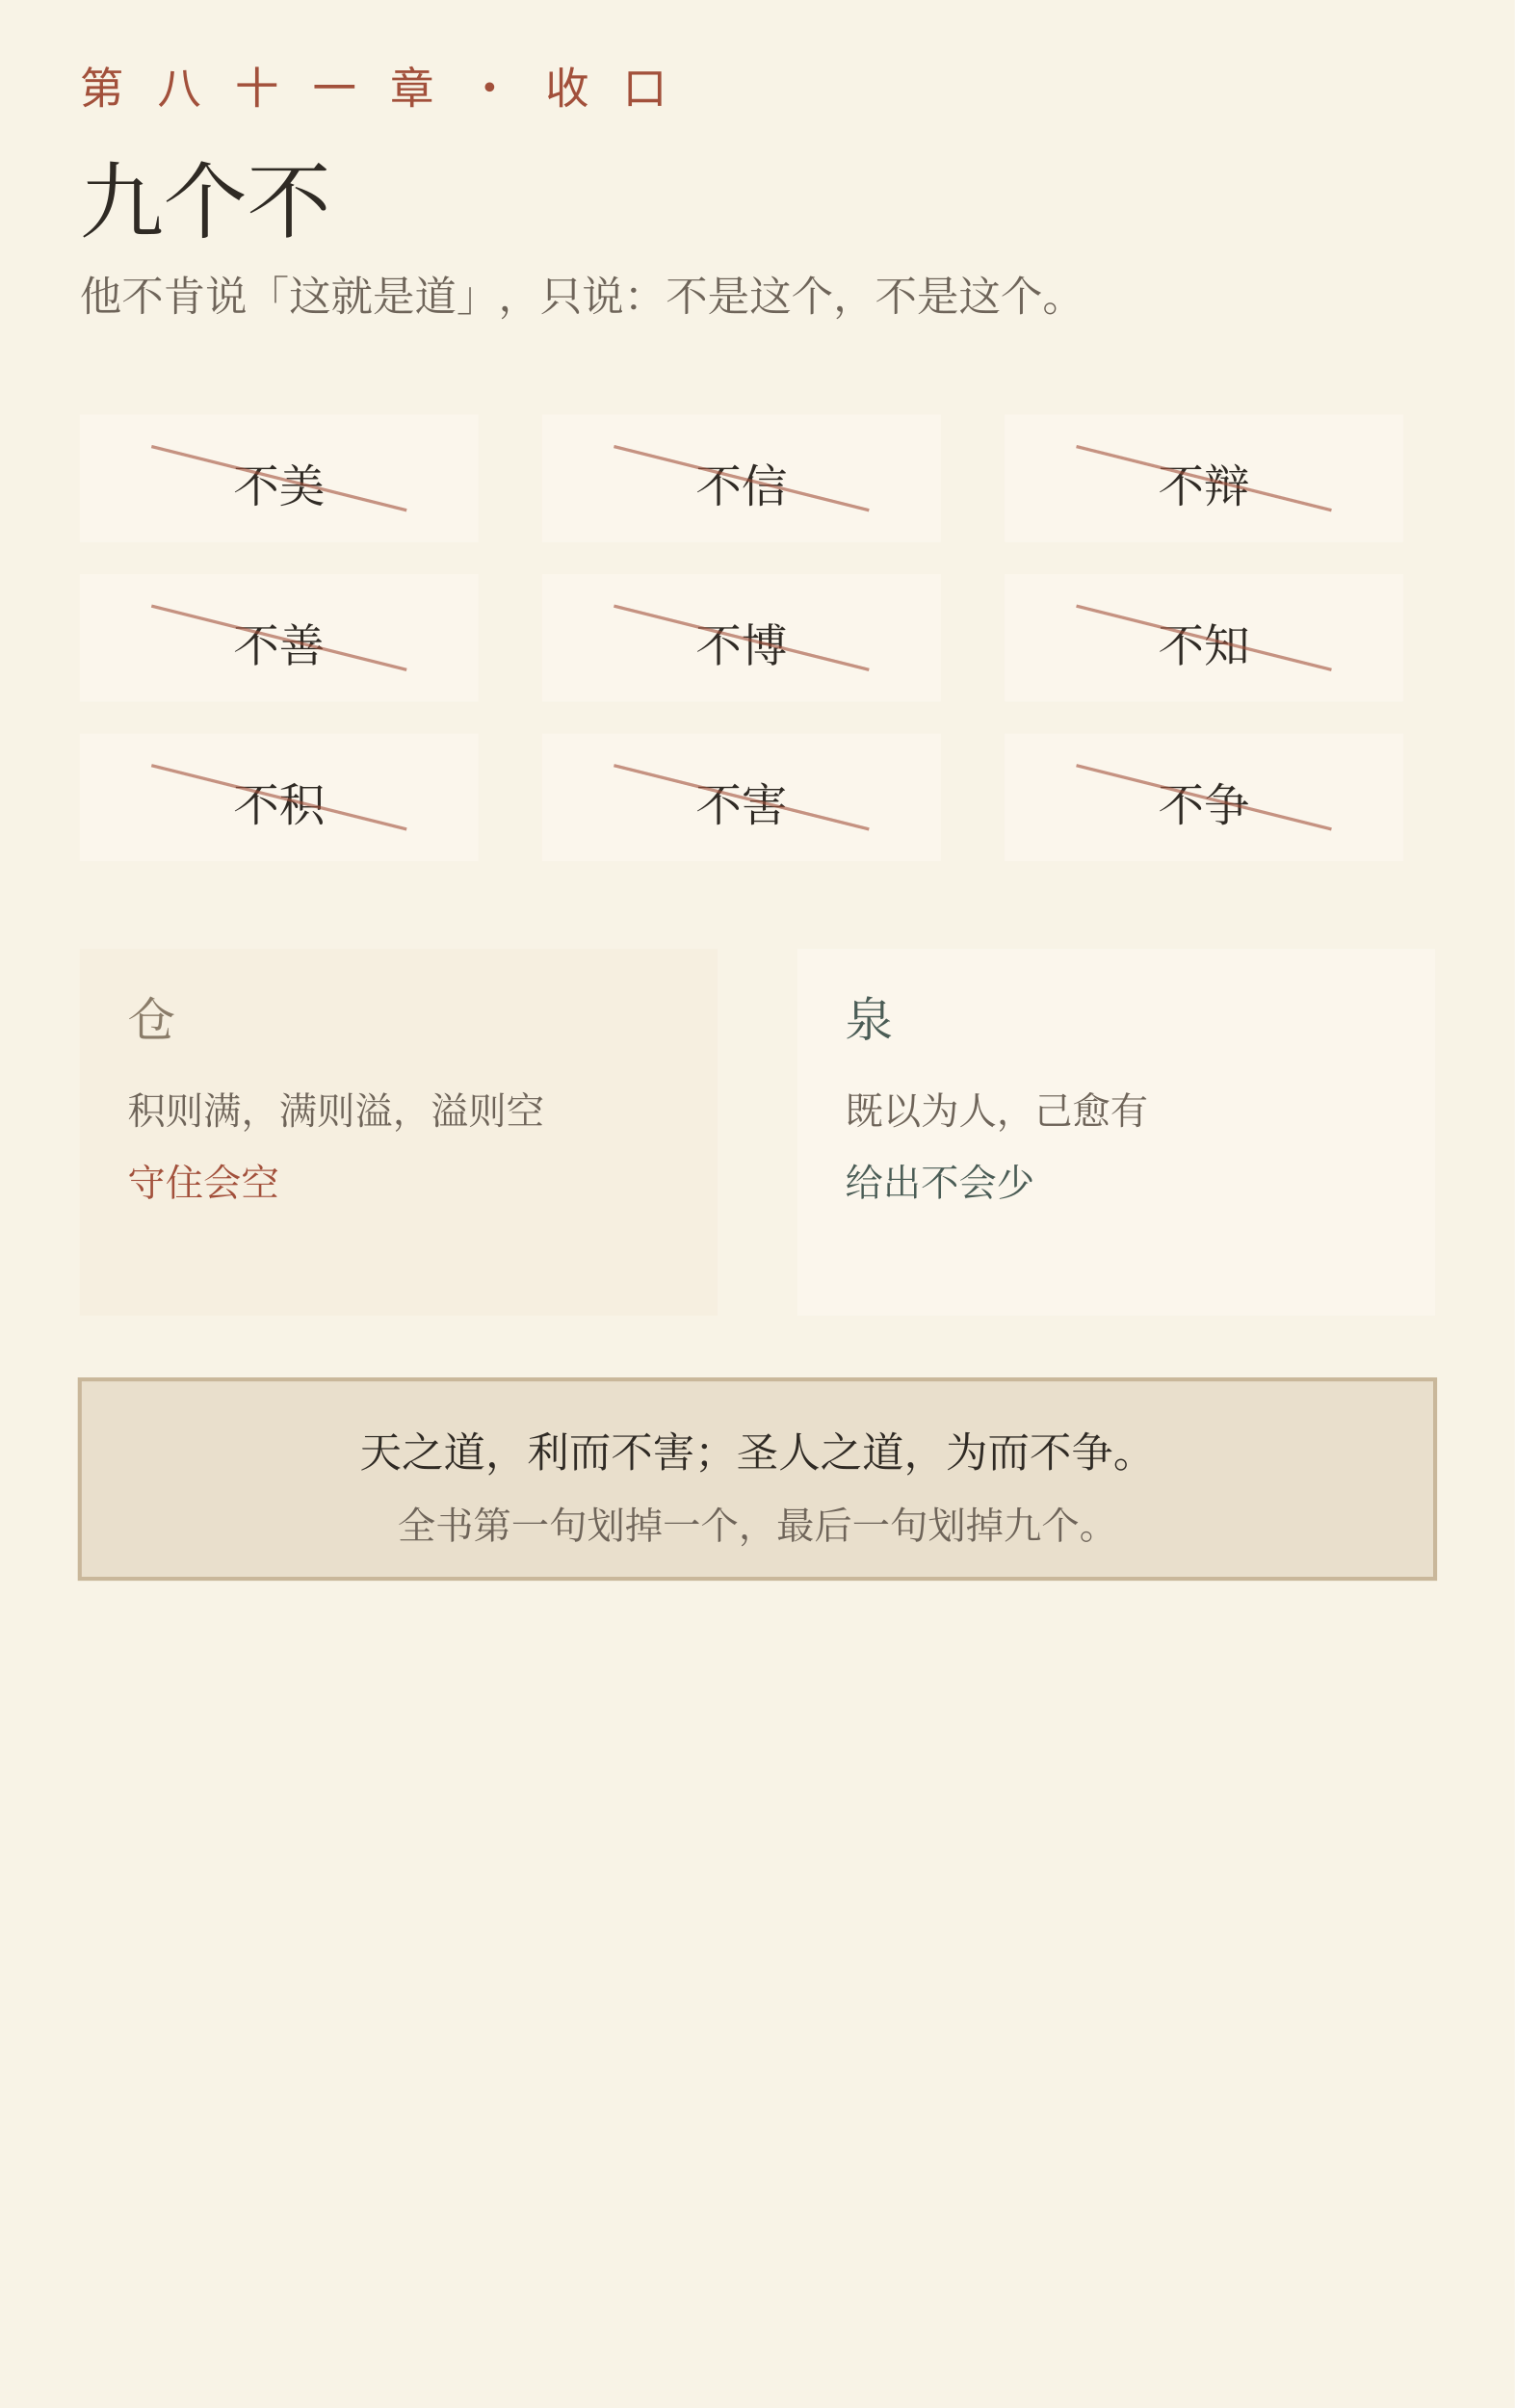
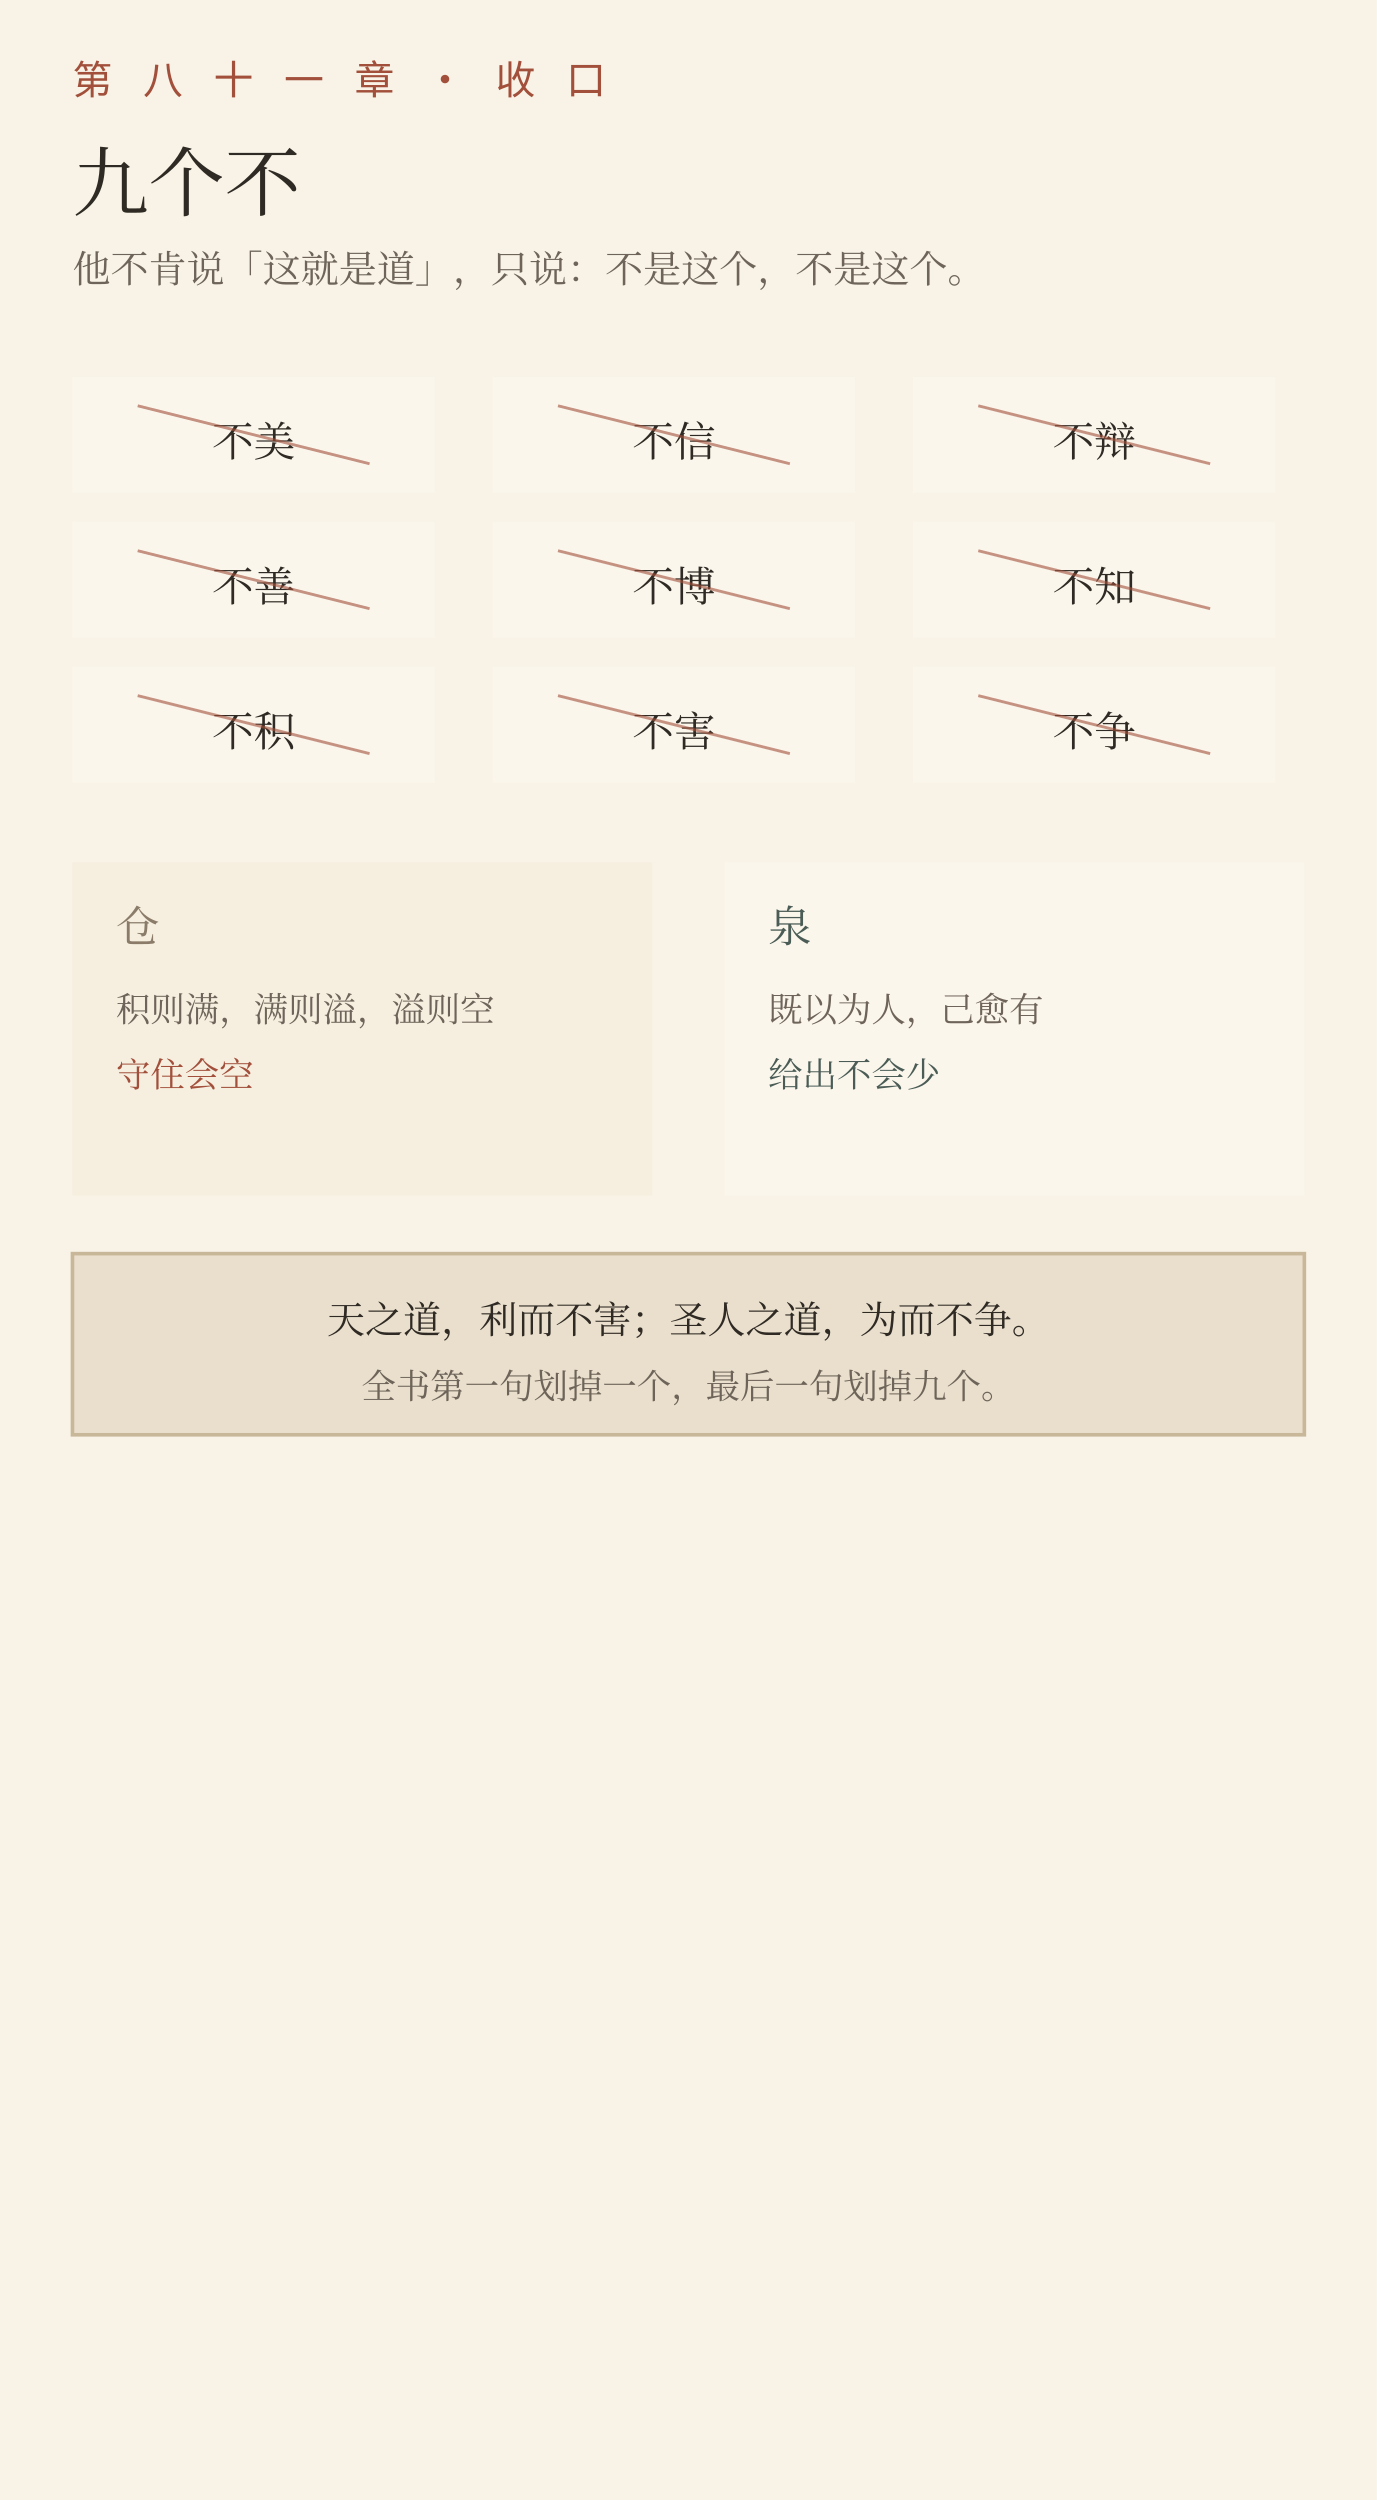
- <svg xmlns="http://www.w3.org/2000/svg" viewBox="0 0 380 604" role="img" aria-label="九个不：全书收口的方式是划掉" font-family="'Noto Serif CJK SC','Noto Serif SC','Songti SC',serif">
+ <svg xmlns="http://www.w3.org/2000/svg" viewBox="0 0 380 690" role="img" aria-label="九个不：全书收口的方式是划掉" font-family="'Noto Serif CJK SC','Noto Serif SC','Songti SC',serif">
  <defs>
    <marker id="arr" viewBox="0 0 10 10" refX="9" refY="5" markerWidth="6" markerHeight="6" orient="auto">
      <path d="M0 0 L10 5 L0 10 z" fill="#6E6459" />
    </marker>
    <marker id="arr2" viewBox="0 0 10 10" refX="9" refY="5" markerWidth="6" markerHeight="6" orient="auto">
      <path d="M0 0 L10 5 L0 10 z" fill="#4A5C55" />
    </marker>
    <marker id="arrL" viewBox="0 0 10 10" refX="1" refY="5" markerWidth="6" markerHeight="6" orient="auto">
      <path d="M10 0 L0 5 L10 10 z" fill="#4A5C55" />
    </marker>
    <marker id="arrS" viewBox="0 0 10 10" refX="9" refY="5" markerWidth="6" markerHeight="6" orient="auto">
      <path d="M0 0 L10 5 L0 10 z" fill="#A2503B" />
    </marker>
  </defs>
-   <rect x="0" y="0" width="380" height="604" fill="#F8F3E6" />
+   <rect x="0" y="0" width="380" height="690" fill="#F8F3E6" />
  <text x="20" y="26" font-size="11" fill="#A2503B" font-family="'Noto Sans CJK SC','Noto Sans SC',sans-serif" letter-spacing="3">第 八 十 一 章 · 收 口</text>
  <text x="20" y="58" font-size="21" fill="#2F2A24">九个不</text>
  <text x="20" y="78" font-size="10.5" fill="#6E6459">他不肯说「这就是道」，只说：不是这个，不是这个。</text>
  <rect x="20" y="104" width="100" height="32" fill="#FBF6EC" stroke="{LINE2}" stroke-width="1.0" />
  <text x="70" y="126" font-size="11.5" fill="#2F2A24" text-anchor="middle">不美</text>
  <line x1="38" y1="112" x2="102" y2="128" stroke="#A2503B" stroke-width="0.8" opacity="0.6" />
  <rect x="136" y="104" width="100" height="32" fill="#FBF6EC" stroke="{LINE2}" stroke-width="1.0" />
  <text x="186" y="126" font-size="11.5" fill="#2F2A24" text-anchor="middle">不信</text>
  <line x1="154" y1="112" x2="218" y2="128" stroke="#A2503B" stroke-width="0.8" opacity="0.6" />
  <rect x="252" y="104" width="100" height="32" fill="#FBF6EC" stroke="{LINE2}" stroke-width="1.0" />
  <text x="302" y="126" font-size="11.5" fill="#2F2A24" text-anchor="middle">不辩</text>
  <line x1="270" y1="112" x2="334" y2="128" stroke="#A2503B" stroke-width="0.8" opacity="0.6" />
  <rect x="20" y="144" width="100" height="32" fill="#FBF6EC" stroke="{LINE2}" stroke-width="1.0" />
  <text x="70" y="166" font-size="11.5" fill="#2F2A24" text-anchor="middle">不善</text>
  <line x1="38" y1="152" x2="102" y2="168" stroke="#A2503B" stroke-width="0.8" opacity="0.6" />
  <rect x="136" y="144" width="100" height="32" fill="#FBF6EC" stroke="{LINE2}" stroke-width="1.0" />
  <text x="186" y="166" font-size="11.5" fill="#2F2A24" text-anchor="middle">不博</text>
  <line x1="154" y1="152" x2="218" y2="168" stroke="#A2503B" stroke-width="0.8" opacity="0.6" />
  <rect x="252" y="144" width="100" height="32" fill="#FBF6EC" stroke="{LINE2}" stroke-width="1.0" />
  <text x="302" y="166" font-size="11.5" fill="#2F2A24" text-anchor="middle">不知</text>
  <line x1="270" y1="152" x2="334" y2="168" stroke="#A2503B" stroke-width="0.8" opacity="0.6" />
  <rect x="20" y="184" width="100" height="32" fill="#FBF6EC" stroke="{LINE2}" stroke-width="1.0" />
  <text x="70" y="206" font-size="11.5" fill="#2F2A24" text-anchor="middle">不积</text>
  <line x1="38" y1="192" x2="102" y2="208" stroke="#A2503B" stroke-width="0.8" opacity="0.6" />
  <rect x="136" y="184" width="100" height="32" fill="#FBF6EC" stroke="{LINE2}" stroke-width="1.0" />
  <text x="186" y="206" font-size="11.5" fill="#2F2A24" text-anchor="middle">不害</text>
  <line x1="154" y1="192" x2="218" y2="208" stroke="#A2503B" stroke-width="0.8" opacity="0.6" />
  <rect x="252" y="184" width="100" height="32" fill="#FBF6EC" stroke="{LINE2}" stroke-width="1.0" />
  <text x="302" y="206" font-size="11.5" fill="#2F2A24" text-anchor="middle">不争</text>
  <line x1="270" y1="192" x2="334" y2="208" stroke="#A2503B" stroke-width="0.8" opacity="0.6" />
  <rect x="20" y="238" width="160" height="92" fill="#F6EFE0" stroke="{LINE2}" stroke-width="1.0" />
  <rect x="200" y="238" width="160" height="92" fill="#FBF6EC" stroke="{LINE2}" stroke-width="1.0" />
  <text x="32" y="260" font-size="12" fill="#8A7C69">仓</text>
  <text x="32" y="282" font-size="9.5" fill="#6E6459">积则满，满则溢，溢则空</text>
  <text x="32" y="300" font-size="9.5" fill="#A2503B">守住会空</text>
  <text x="212" y="260" font-size="12" fill="#4A5C55">泉</text>
  <text x="212" y="282" font-size="9.5" fill="#6E6459">既以为人，己愈有</text>
  <text x="212" y="300" font-size="9.5" fill="#4A5C55">给出不会少</text>
  <rect x="20" y="346" width="340" height="50" fill="#E9DFCC" stroke="#C9B79A" stroke-width="1.0" />
  <text x="190" y="368" font-size="10.5" fill="#2F2A24" text-anchor="middle">天之道，利而不害；圣人之道，为而不争。</text>
  <text x="190" y="386" font-size="9.5" fill="#6E6459" text-anchor="middle">全书第一句划掉一个，最后一句划掉九个。</text>
</svg>
